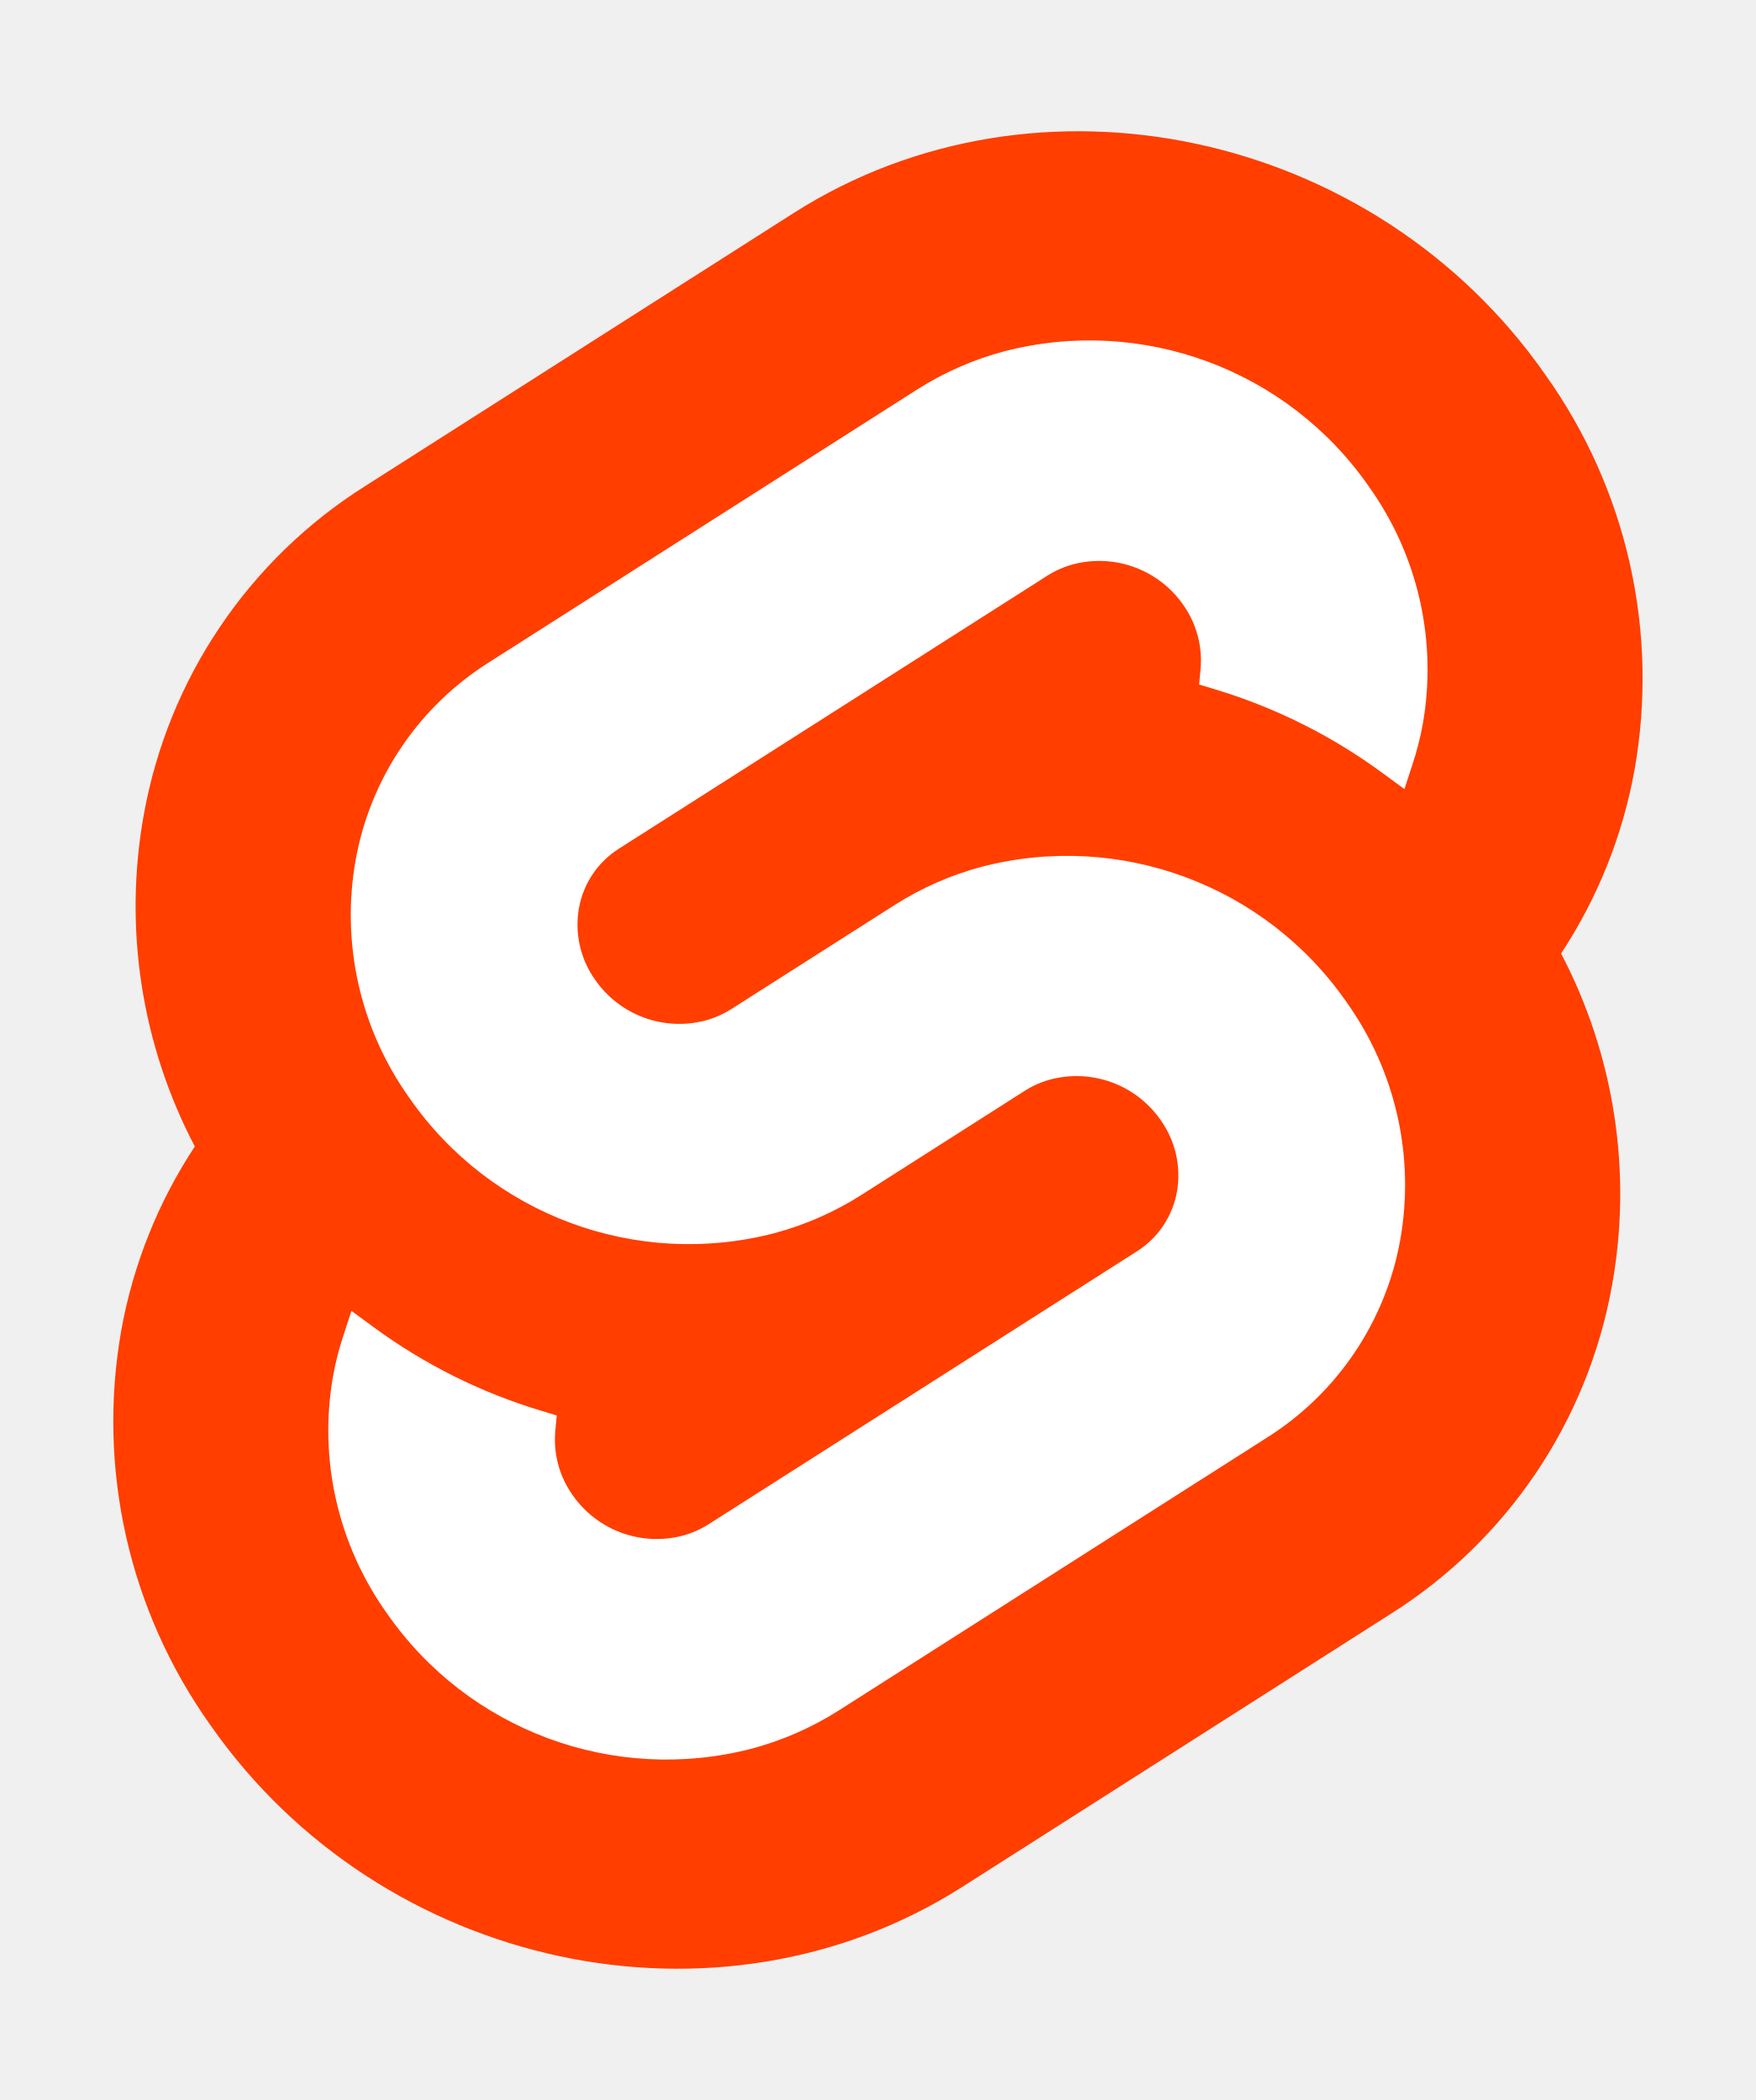
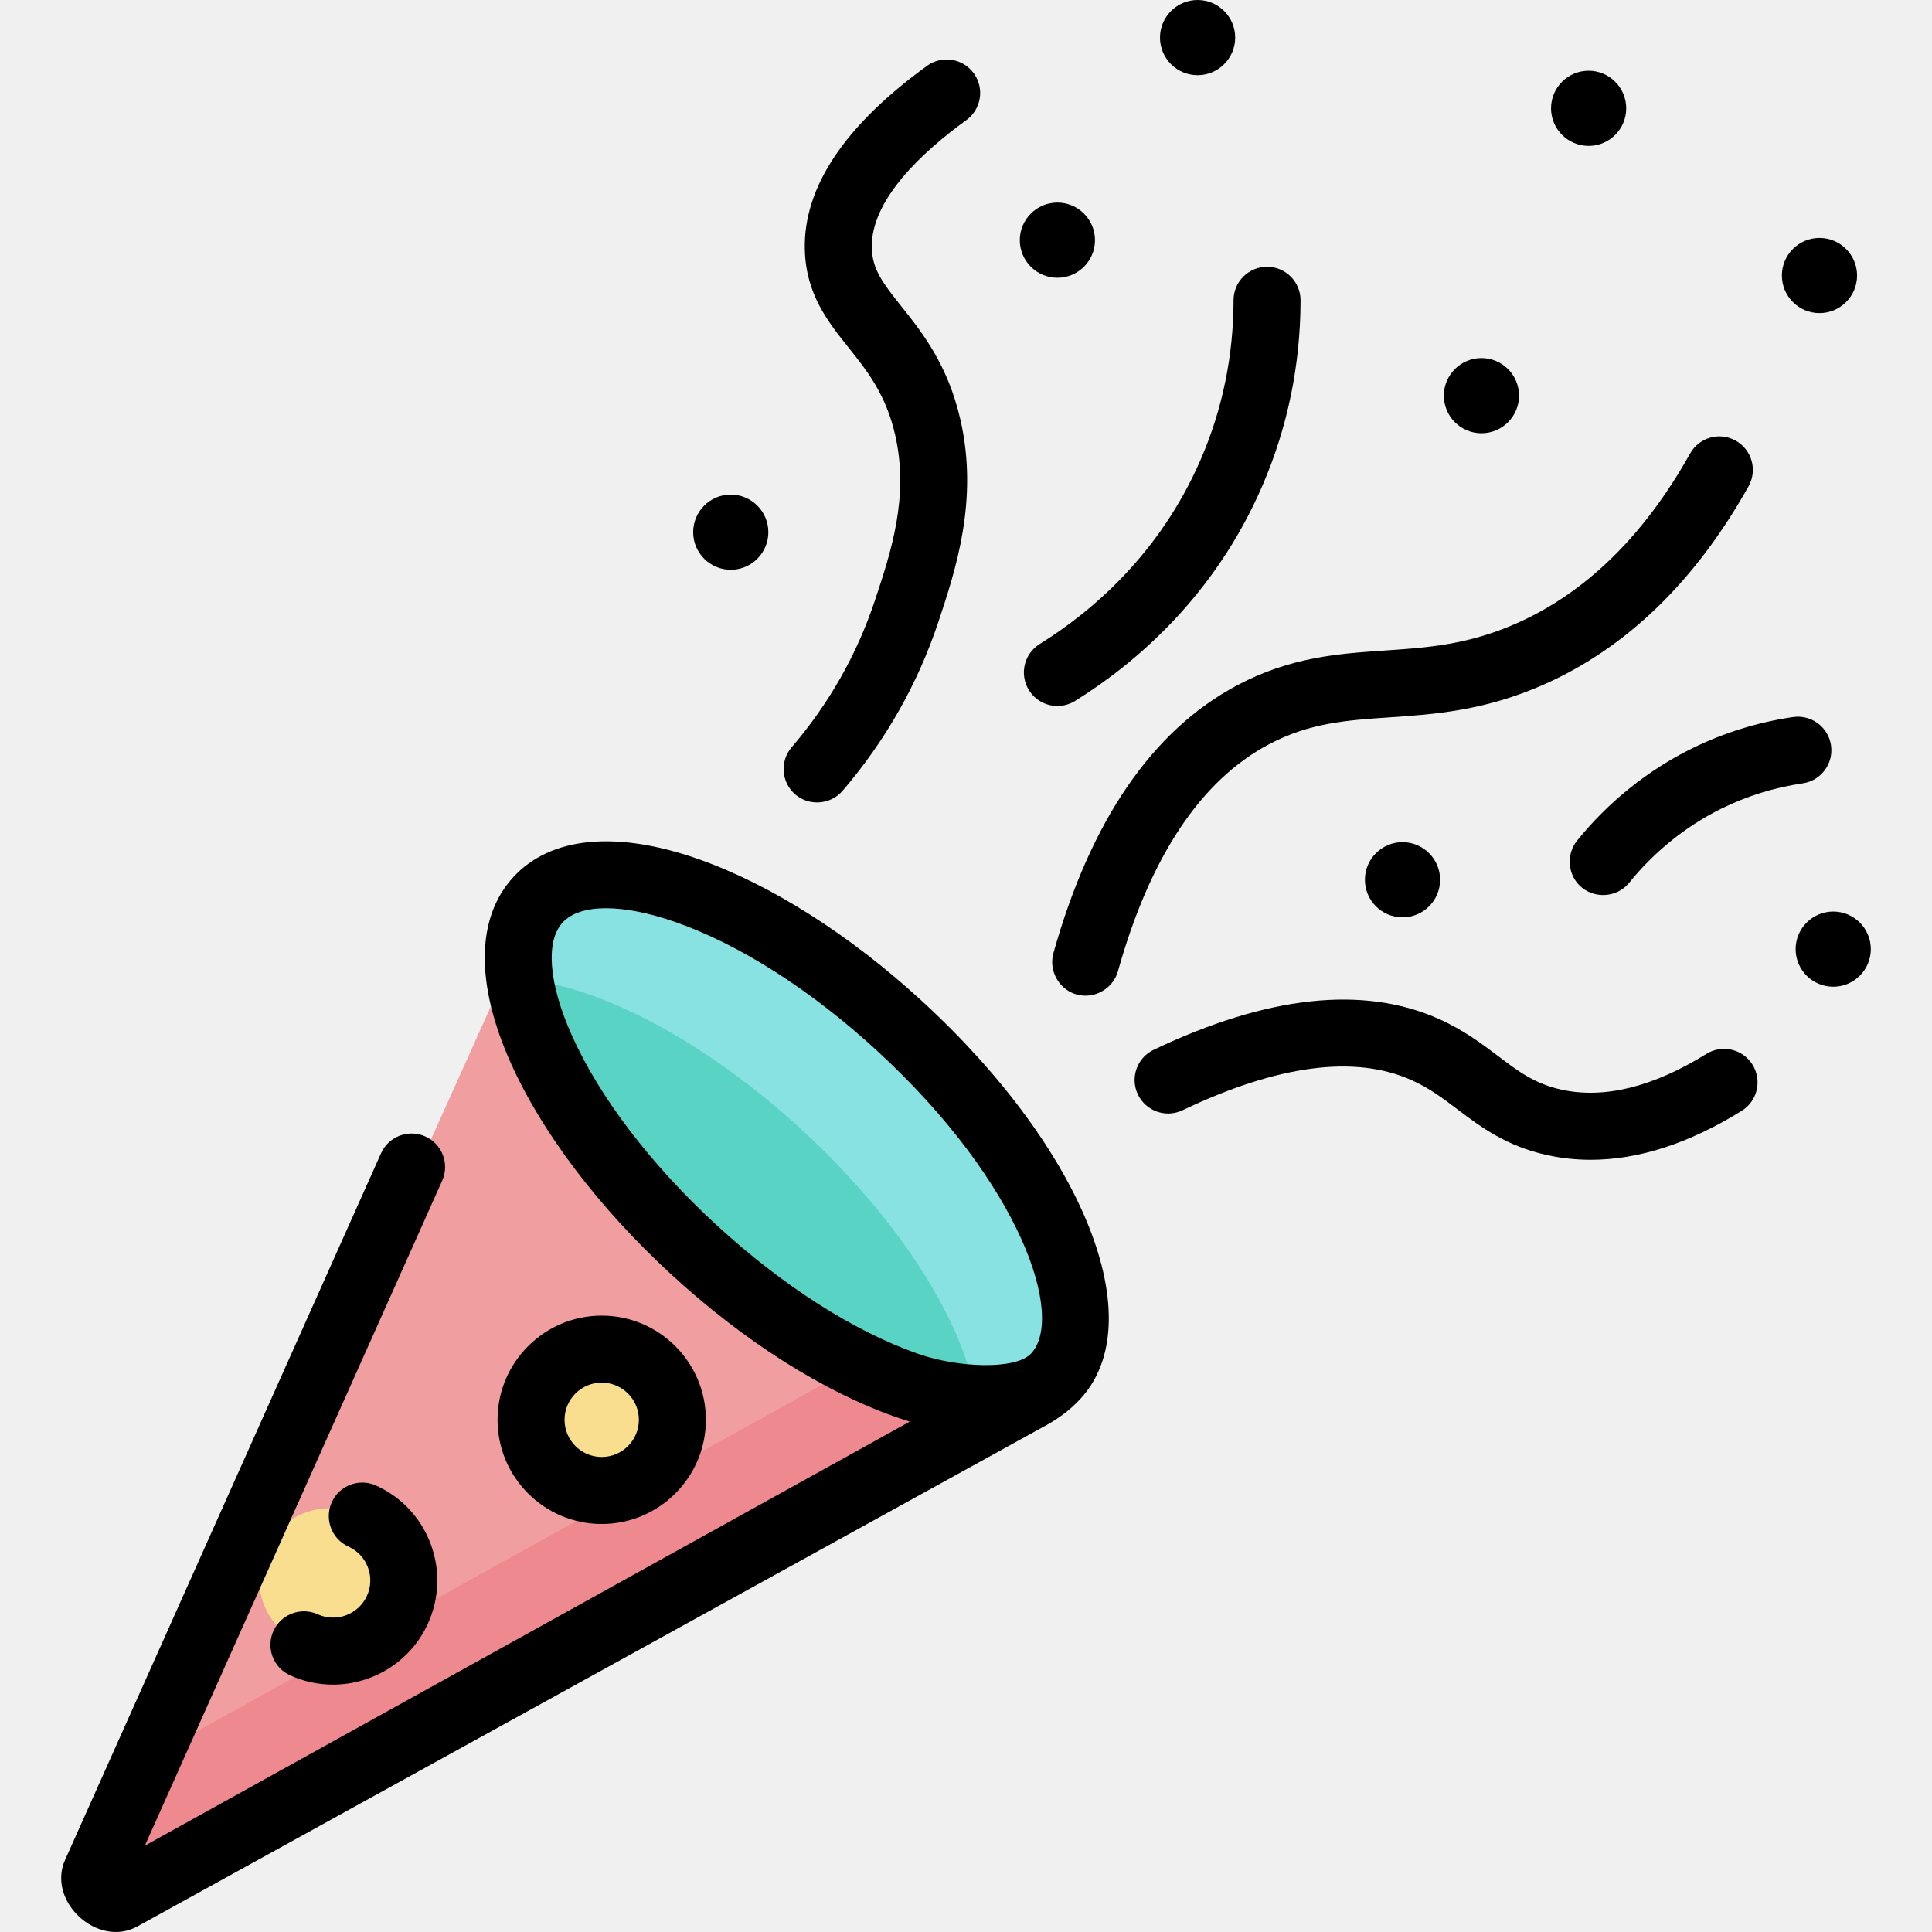
- <svg xmlns="http://www.w3.org/2000/svg" width="107" height="128" viewBox="0 0 107 128">
-   <path d="M94.157 22.819c-10.4-14.885-30.94-19.297-45.792-9.835L22.282 29.608A29.92 29.92 0 0 0 8.764 49.65a31.5 31.5 0 0 0 3.108 20.231 30 30 0 0 0-4.477 11.183 31.9 31.9 0 0 0 5.448 24.116c10.402 14.887 30.942 19.297 45.791 9.835l26.083-16.624A29.92 29.92 0 0 0 98.235 78.35a31.53 31.53 0 0 0-3.105-20.232 30 30 0 0 0 4.474-11.182 31.88 31.88 0 0 0-5.447-24.116" style="fill:#ff3e00" />
-   <path d="M45.817 106.582a20.72 20.72 0 0 1-22.237-8.243 19.17 19.17 0 0 1-3.277-14.503 18 18 0 0 1 .624-2.435l.49-1.498 1.337.981a33.6 33.6 0 0 0 10.203 5.098l.97.294-.09.968a5.85 5.85 0 0 0 1.052 3.878 6.24 6.24 0 0 0 6.695 2.485 5.8 5.8 0 0 0 1.603-.704L69.27 76.28a5.43 5.43 0 0 0 2.45-3.631 5.8 5.8 0 0 0-.987-4.371 6.24 6.24 0 0 0-6.698-2.487 5.7 5.7 0 0 0-1.6.704l-9.953 6.345a19 19 0 0 1-5.296 2.326 20.72 20.72 0 0 1-22.237-8.243 19.17 19.17 0 0 1-3.277-14.502 17.99 17.99 0 0 1 8.13-12.052l26.081-16.623a19 19 0 0 1 5.3-2.329 20.72 20.72 0 0 1 22.237 8.243 19.17 19.17 0 0 1 3.277 14.503 18 18 0 0 1-.624 2.435l-.49 1.498-1.337-.98a33.6 33.6 0 0 0-10.203-5.1l-.97-.294.09-.968a5.86 5.86 0 0 0-1.052-3.878 6.24 6.24 0 0 0-6.696-2.485 5.8 5.8 0 0 0-1.602.704L37.73 51.72a5.42 5.42 0 0 0-2.449 3.63 5.79 5.79 0 0 0 .986 4.372 6.24 6.24 0 0 0 6.698 2.486 5.8 5.8 0 0 0 1.602-.704l9.952-6.342a19 19 0 0 1 5.295-2.328 20.72 20.72 0 0 1 22.237 8.242 19.17 19.17 0 0 1 3.277 14.503 18 18 0 0 1-8.13 12.053l-26.081 16.622a19 19 0 0 1-5.3 2.328" style="fill:#fff" />
+ <svg xmlns="http://www.w3.org/2000/svg" height="800px" width="800px" version="1.1" id="Layer_1" viewBox="0 0 512 512" xml:space="preserve">
+   <path style="fill:#F09EA0;" d="M277.481,367.193L33.527,502.44c-3.152,1.747-8.259-2.951-6.778-6.237l114.524-254.342" />
+   <path style="fill:#EF8990;" d="M254.924,346.438L40.709,465.197l-13.96,31.005c-1.48,3.287,3.626,7.986,6.779,6.237l243.954-135.247  L254.924,346.438z" />
+   <ellipse transform="matrix(0.6771 -0.7359 0.7359 0.6771 -152.9148 254.0802)" style="fill:#59D3C4;" cx="213.065" cy="301.286" rx="40.272" ry="93.234" />
+   <path style="fill:#88E2E2;" d="M240.325,271.64c-37.89-34.864-80.816-49.858-95.877-33.49c-4.658,5.062-6.098,12.535-4.754,21.468  c19.996,2.139,47.531,16.541,72.83,39.821c26.173,24.083,43.088,51.343,46.089,71.297c9.95,1.064,18.042-0.893,23.047-6.332  C296.721,348.036,278.214,306.503,240.325,271.64z" />
+   <g>
+     <circle style="fill:#F9DE8F;" cx="159.466" cy="376.262" r="18.728" />
+     <circle style="fill:#F9DE8F;" cx="87.398" cy="418.439" r="18.728" />
+   </g>
+   <path d="M244.465,265.406c-19.196-17.663-40.356-31.089-59.583-37.806c-21.661-7.565-39.006-5.848-48.838,4.838  c-9.834,10.685-10.105,28.112-0.766,49.071c8.289,18.603,23.426,38.576,42.623,56.24c19.196,17.663,40.356,31.089,59.583,37.806  c1.222,0.426,2.427,0.817,3.62,1.185L38.384,489.126l78.798-176.23c2.001-4.476-0.005-9.728-4.481-11.729  c-4.479-1.999-9.728,0.004-11.729,4.481L17.264,492.858c-4.951,10.996,8.614,23.506,19.179,17.647l239.678-132.179  c3.867-2.016,7.328-4.487,10.201-7.609C305.297,350.096,287.303,304.822,244.465,265.406  C225.269,247.743,287.303,304.822,244.465,265.406z M273.255,358.695c-4.088,4.391-19.383,3.777-29.915,0.097  c-16.992-5.935-35.961-18.049-53.415-34.109c-17.454-16.059-31.1-33.959-38.426-50.398c-6.093-13.676-6.985-24.824-2.386-29.822  c2.314-2.516,6.296-3.774,11.485-3.774c5.119,0,11.413,1.225,18.43,3.677c16.992,5.935,35.961,18.049,53.415,34.109  C270.9,313.862,282.188,349.098,273.255,358.695z" />
+   <path d="M210.763,210.548c3.672,3.15,9.37,2.711,12.518-0.961c11.393-13.287,19.942-28.361,25.408-44.806  c4.516-13.585,10.702-32.19,5.85-53.47c-3.351-14.688-10.205-23.278-15.712-30.18c-5.032-6.307-7.665-9.86-7.79-15.49  c-0.285-12.736,13.465-25.418,25.051-33.813c3.97-2.878,4.857-8.428,1.979-12.4c-2.879-3.97-8.427-4.855-12.4-1.979  c-21.855,15.84-32.75,32.187-32.382,48.589c0.265,11.885,6.06,19.146,11.664,26.168c4.833,6.056,9.831,12.32,12.279,23.054  c3.749,16.439-1.106,31.038-5.389,43.919c-4.736,14.249-12.151,27.319-22.037,38.849  C206.611,201.753,207.042,207.356,210.763,210.548C212.437,211.984,207.042,207.356,210.763,210.548z" />
+   <path d="M272.678,182.899c1.682,2.706,4.582,4.194,7.55,4.194c1.599,0,3.219-0.432,4.677-1.338  c15.601-9.692,36.88-27.462,49.664-57.089c6.667-15.454,10.062-31.965,10.089-49.076c0.008-4.904-3.961-8.885-8.863-8.894  c-0.006,0-0.011,0-0.015,0c-4.897,0-8.87,3.966-8.878,8.863c-0.025,14.688-2.931,28.843-8.638,42.07  c-10.961,25.403-29.285,40.689-42.731,49.04C271.37,173.258,270.091,178.733,272.678,182.899z" />
+   <path d="M336.199,197.292c10.813-5.741,20.62-6.408,31.976-7.18c11.854-0.806,25.289-1.719,41.14-8.784  c21.855-9.741,40.049-27.394,54.077-52.468c2.394-4.279,0.865-9.69-3.413-12.084c-4.283-2.392-9.69-0.863-12.083,3.414  c-12.117,21.661-27.53,36.773-45.808,44.919c-12.972,5.782-23.729,6.513-35.117,7.286c-12.262,0.835-24.941,1.696-39.098,9.213  c-22.448,11.916-38.836,35.801-48.709,70.992c-1.258,4.485,1.286,9.315,5.699,10.808c4.758,1.609,10.041-1.174,11.397-6.01  C304.77,227.065,318.208,206.843,336.199,197.292C347.012,191.551,318.208,206.843,336.199,197.292z" />
+   <path d="M452.213,279.295c-14.133,8.765-27.047,11.955-38.374,9.483c-7.094-1.55-11.391-4.799-16.832-8.914  c-4.296-3.248-9.164-6.93-15.79-9.877c-19.996-8.892-45.389-6.128-75.476,8.213c-4.426,2.111-6.304,7.409-4.194,11.835  c2.109,4.425,7.406,6.301,11.835,4.194c25.187-12.009,45.583-14.705,60.619-8.019c4.76,2.117,8.419,4.885,12.295,7.816  c6.023,4.555,12.849,9.719,23.756,12.099c3.76,0.82,7.592,1.231,11.493,1.231c12.697,0,26.112-4.341,40.027-12.973  c4.168-2.584,5.45-8.058,2.865-12.224C461.853,277.992,456.378,276.711,452.213,279.295z" />
+   <path d="M475.168,190.03c-9.351,1.367-18.36,4.165-26.778,8.311c-11.658,5.745-22.189,14.198-30.455,24.448  c-2.813,3.487-2.537,8.695,0.639,11.858c3.685,3.67,9.919,3.337,13.182-0.711c6.658-8.256,15.123-15.056,24.483-19.667  c6.751-3.328,13.984-5.571,21.5-6.671c4.851-0.71,8.209-5.218,7.499-10.07C484.528,192.675,480.024,189.324,475.168,190.03  C465.816,191.398,480.024,189.324,475.168,190.03z" />
+   <path d="M361.716,233.144c0,5.494,4.469,9.963,9.963,9.963c5.494,0,9.963-4.469,9.963-9.963c0-5.494-4.469-9.963-9.963-9.963  C366.184,223.181,361.716,227.651,361.716,233.144z" />
+   <path d="M392.598,114.815c5.494,0,9.963-4.469,9.963-9.961c0-5.494-4.469-9.963-9.963-9.963s-9.963,4.469-9.963,9.963  C382.635,110.346,387.104,114.815,392.598,114.815z" />
+   <path d="M317.372,19.924c5.494,0,9.963-4.469,9.963-9.961c0-5.494-4.469-9.963-9.963-9.963c-5.494,0-9.963,4.469-9.963,9.963  C307.409,15.455,311.878,19.924,317.372,19.924z" />
+   <path d="M482.182,82.978c5.494,0,9.963-4.469,9.963-9.963c0-5.493-4.469-9.961-9.963-9.961s-9.963,4.469-9.963,9.961  C472.22,78.508,476.689,82.978,482.182,82.978z" />
+   <path d="M421.002,38.666c5.494,0,9.963-4.469,9.963-9.963s-4.469-9.963-9.963-9.963c-5.493,0-9.961,4.469-9.961,9.963  S415.51,38.666,421.002,38.666z" />
+   <path d="M280.22,73.607c5.494,0,9.963-4.469,9.963-9.961c0-5.494-4.469-9.963-9.963-9.963c-5.494,0-9.963,4.469-9.963,9.963  C270.257,69.137,274.726,73.607,280.22,73.607z" />
+   <path d="M485.825,241.57c-5.494,0-9.963,4.469-9.963,9.961c0,5.494,4.469,9.963,9.963,9.963c5.494,0,9.963-4.469,9.963-9.963  C495.787,246.04,491.317,241.57,485.825,241.57z" />
+   <path d="M193.659,150.996c5.493,0,9.961-4.469,9.961-9.961c0-5.494-4.469-9.963-9.961-9.963c-5.494,0-9.963,4.469-9.963,9.963  C183.697,146.526,188.165,150.996,193.659,150.996z" />
+   <path d="M187.068,376.263c0-15.222-12.385-27.607-27.607-27.607s-27.607,12.385-27.607,27.607c0,15.222,12.385,27.607,27.607,27.607  C174.683,403.87,187.068,391.485,187.068,376.263z M149.61,376.263c0-5.431,4.419-9.85,9.85-9.85s9.85,4.419,9.85,9.85  c0,5.431-4.419,9.85-9.85,9.85S149.61,381.693,149.61,376.263z" />
+   <path d="M84.212,427.807c-4.465-2.024-9.729-0.044-11.751,4.421c-2.024,4.465-0.044,9.727,4.421,11.751  c3.686,1.67,7.549,2.461,11.355,2.461c10.51-0.001,20.573-6.031,25.185-16.209c3.043-6.717,3.291-14.216,0.695-21.118  c-2.597-6.901-7.726-12.379-14.443-15.422c-4.47-2.027-9.729-0.045-11.751,4.421c-2.024,4.466-0.044,9.728,4.421,11.751  c2.396,1.087,4.226,3.04,5.153,5.502c0.927,2.462,0.839,5.139-0.247,7.536C95.008,427.847,89.164,430.046,84.212,427.807z" />
</svg>
